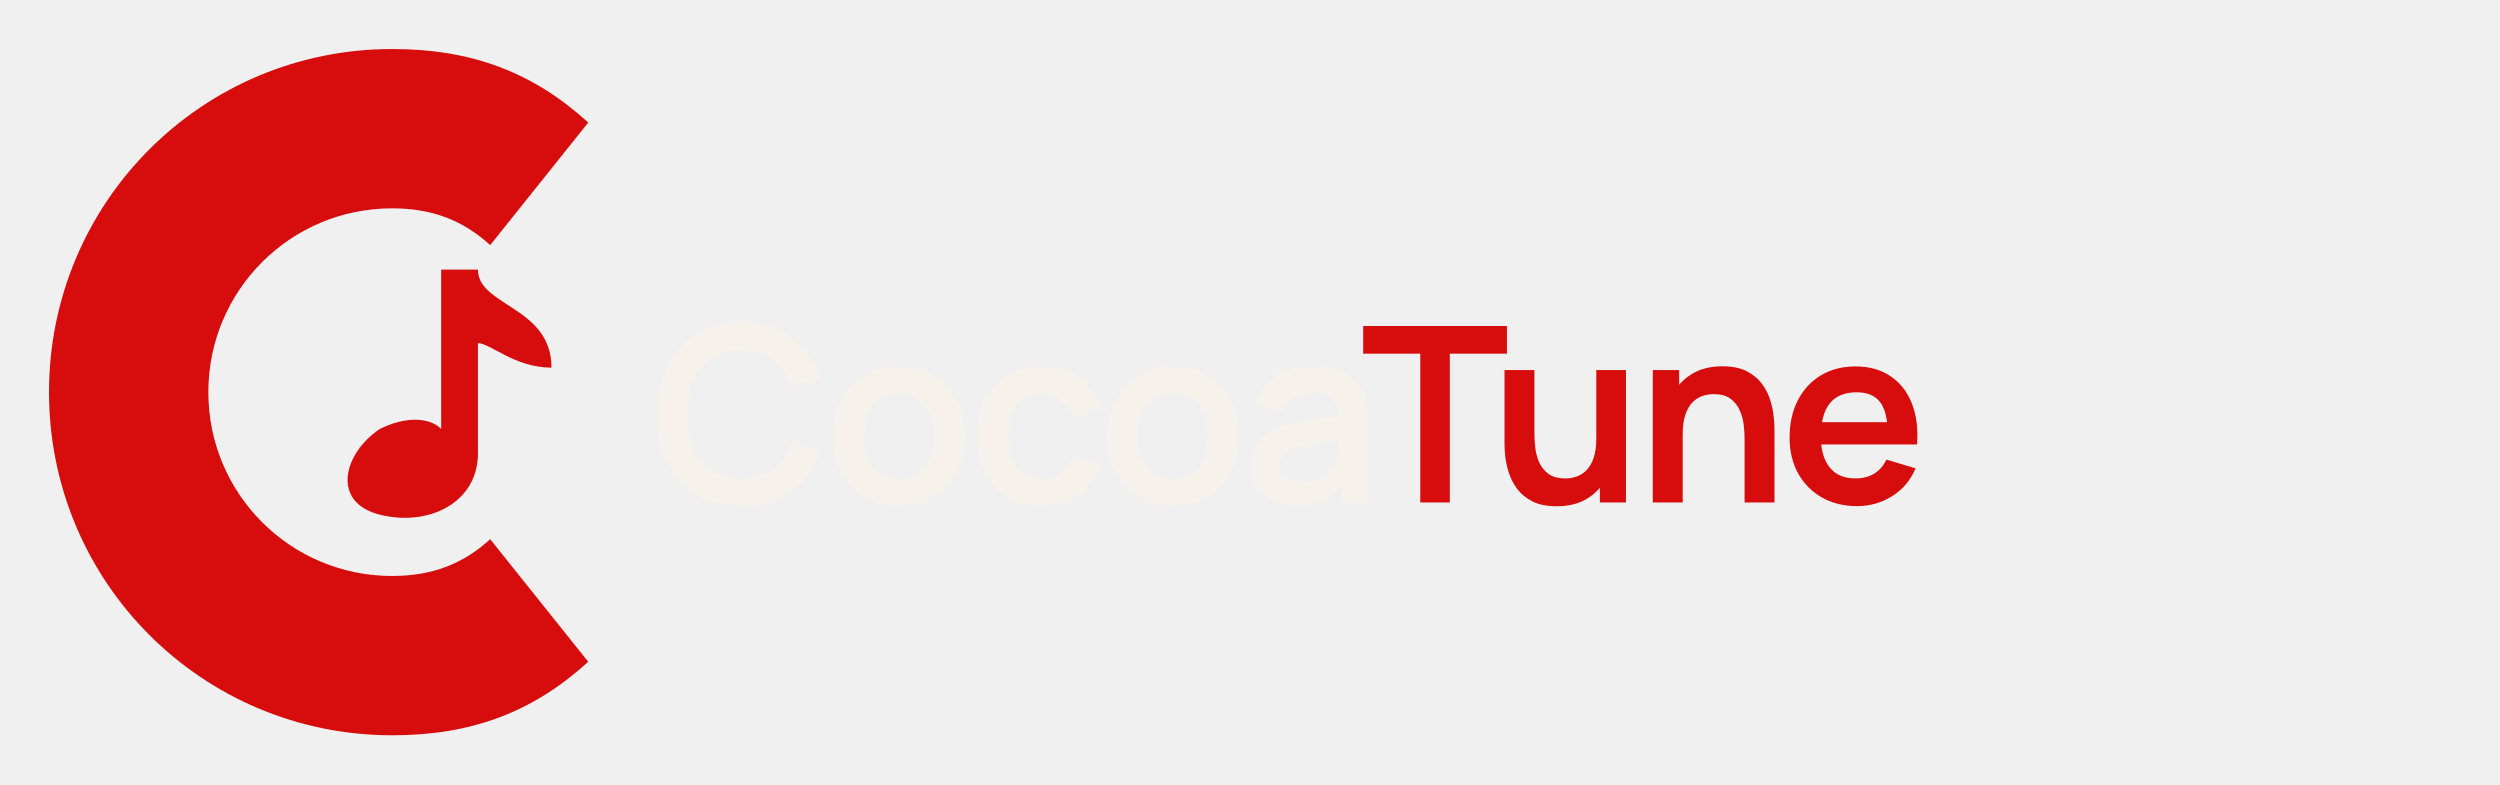
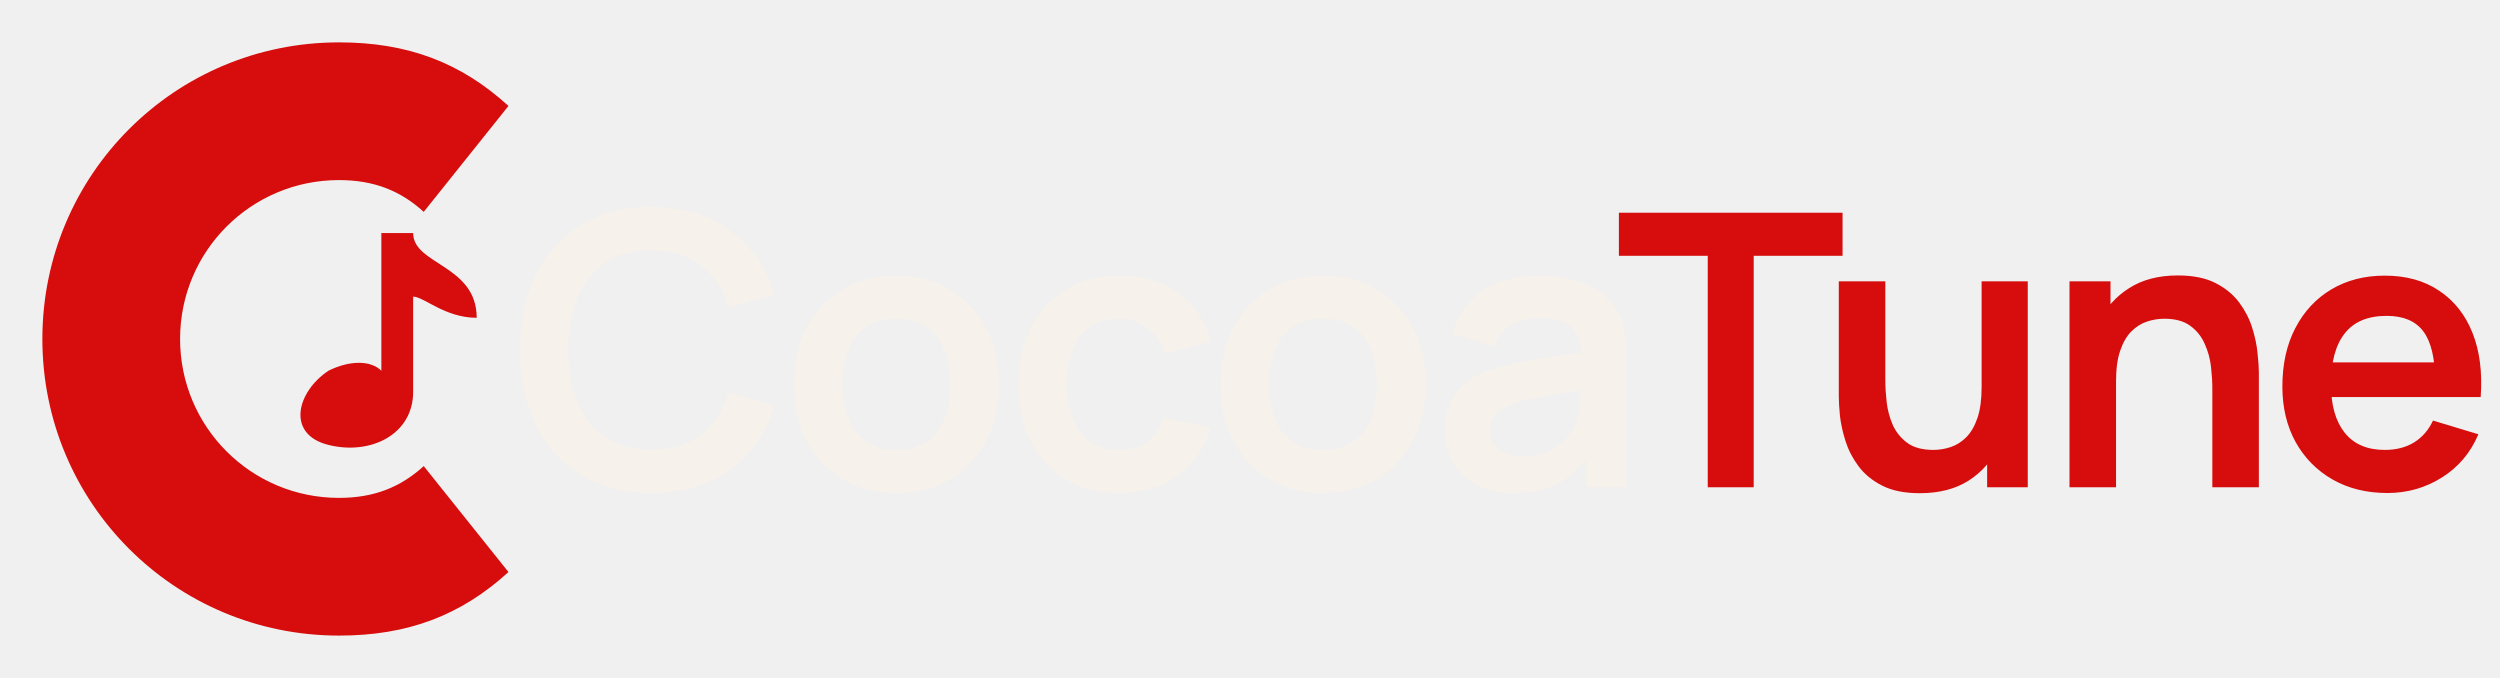
- <svg xmlns="http://www.w3.org/2000/svg" width="204" height="64" viewBox="0 0 204 64" fill="none">
-   <g clip-path="url(#clip0_28_128)">
+ <svg xmlns="http://www.w3.org/2000/svg" width="236" height="64" viewBox="0 0 236 64" fill="none">
+   <g clip-path="url(#clip0_34_142)">
    <path d="M48 10C43.5 5.9 38.5 4 32 4C16.5 4 4 16.5 4 32C4 47.5 16.5 60 32 60C38.5 60 43.5 58.1 48 54L40 44C37.8 46 35.3 47 32 47C23.7 47 17 40.3 17 32C17 23.7 23.7 17 32 17C35.3 17 37.8 18 40 20L48 10Z" fill="#D70C0C" />
    <path d="M36 22H39C39 25 45 25 45 30C42 30 40 28 39 28V37C39 41 35 43 31 42C27 41 28 37 31 35C33 34 35 34 36 35V22Z" fill="#D70C0C" />
  </g>
-   <path d="M60.49 41.3C59.05 41.3 57.817 40.987 56.79 40.36C55.763 39.727 54.973 38.847 54.42 37.72C53.873 36.593 53.6 35.287 53.6 33.8C53.6 32.313 53.873 31.007 54.42 29.88C54.973 28.753 55.763 27.877 56.79 27.25C57.817 26.617 59.05 26.3 60.49 26.3C62.15 26.3 63.533 26.717 64.64 27.55C65.747 28.377 66.523 29.493 66.97 30.9L64.54 31.57C64.26 30.63 63.783 29.897 63.11 29.37C62.437 28.837 61.563 28.57 60.49 28.57C59.523 28.57 58.717 28.787 58.07 29.22C57.43 29.653 56.947 30.263 56.62 31.05C56.3 31.83 56.137 32.747 56.13 33.8C56.13 34.853 56.29 35.773 56.61 36.56C56.937 37.34 57.423 37.947 58.07 38.38C58.717 38.813 59.523 39.03 60.49 39.03C61.563 39.03 62.437 38.763 63.11 38.23C63.783 37.697 64.26 36.963 64.54 36.03L66.97 36.7C66.523 38.107 65.747 39.227 64.64 40.06C63.533 40.887 62.15 41.3 60.49 41.3ZM73.336 41.3C72.256 41.3 71.312 41.057 70.506 40.57C69.699 40.083 69.072 39.413 68.626 38.56C68.186 37.7 67.966 36.713 67.966 35.6C67.966 34.467 68.192 33.473 68.646 32.62C69.099 31.767 69.729 31.1 70.536 30.62C71.342 30.14 72.276 29.9 73.336 29.9C74.422 29.9 75.369 30.143 76.176 30.63C76.982 31.117 77.609 31.79 78.056 32.65C78.502 33.503 78.726 34.487 78.726 35.6C78.726 36.72 78.499 37.71 78.046 38.57C77.599 39.423 76.972 40.093 76.166 40.58C75.359 41.06 74.416 41.3 73.336 41.3ZM73.336 39.04C74.296 39.04 75.009 38.72 75.476 38.08C75.942 37.44 76.176 36.613 76.176 35.6C76.176 34.553 75.939 33.72 75.466 33.1C74.992 32.473 74.282 32.16 73.336 32.16C72.689 32.16 72.156 32.307 71.736 32.6C71.322 32.887 71.016 33.29 70.816 33.81C70.616 34.323 70.516 34.92 70.516 35.6C70.516 36.647 70.752 37.483 71.226 38.11C71.706 38.73 72.409 39.04 73.336 39.04ZM85.019 41.3C83.906 41.3 82.956 41.053 82.169 40.56C81.382 40.06 80.779 39.38 80.359 38.52C79.946 37.66 79.736 36.687 79.729 35.6C79.736 34.493 79.952 33.513 80.379 32.66C80.812 31.8 81.426 31.127 82.219 30.64C83.012 30.147 83.956 29.9 85.049 29.9C86.276 29.9 87.312 30.21 88.159 30.83C89.012 31.443 89.569 32.283 89.829 33.35L87.429 34C87.242 33.42 86.932 32.97 86.499 32.65C86.066 32.323 85.572 32.16 85.019 32.16C84.392 32.16 83.876 32.31 83.469 32.61C83.062 32.903 82.762 33.31 82.569 33.83C82.376 34.35 82.279 34.94 82.279 35.6C82.279 36.627 82.509 37.457 82.969 38.09C83.429 38.723 84.112 39.04 85.019 39.04C85.659 39.04 86.162 38.893 86.529 38.6C86.902 38.307 87.182 37.883 87.369 37.33L89.829 37.88C89.496 38.98 88.912 39.827 88.079 40.42C87.246 41.007 86.226 41.3 85.019 41.3ZM95.71 41.3C94.63 41.3 93.686 41.057 92.88 40.57C92.073 40.083 91.447 39.413 91 38.56C90.56 37.7 90.34 36.713 90.34 35.6C90.34 34.467 90.567 33.473 91.02 32.62C91.473 31.767 92.103 31.1 92.91 30.62C93.716 30.14 94.65 29.9 95.71 29.9C96.796 29.9 97.743 30.143 98.55 30.63C99.356 31.117 99.983 31.79 100.43 32.65C100.877 33.503 101.1 34.487 101.1 35.6C101.1 36.72 100.873 37.71 100.42 38.57C99.973 39.423 99.347 40.093 98.54 40.58C97.733 41.06 96.79 41.3 95.71 41.3ZM95.71 39.04C96.67 39.04 97.383 38.72 97.85 38.08C98.317 37.44 98.55 36.613 98.55 35.6C98.55 34.553 98.313 33.72 97.84 33.1C97.367 32.473 96.656 32.16 95.71 32.16C95.063 32.16 94.53 32.307 94.11 32.6C93.697 32.887 93.39 33.29 93.19 33.81C92.99 34.323 92.89 34.92 92.89 35.6C92.89 36.647 93.126 37.483 93.6 38.11C94.08 38.73 94.783 39.04 95.71 39.04ZM105.723 41.3C104.943 41.3 104.283 41.153 103.743 40.86C103.203 40.56 102.793 40.163 102.513 39.67C102.24 39.177 102.103 38.633 102.103 38.04C102.103 37.52 102.19 37.053 102.363 36.64C102.536 36.22 102.803 35.86 103.163 35.56C103.523 35.253 103.99 35.003 104.563 34.81C104.996 34.67 105.503 34.543 106.083 34.43C106.67 34.317 107.303 34.213 107.983 34.12C108.67 34.02 109.386 33.913 110.133 33.8L109.273 34.29C109.28 33.543 109.113 32.993 108.773 32.64C108.433 32.287 107.86 32.11 107.053 32.11C106.566 32.11 106.096 32.223 105.643 32.45C105.19 32.677 104.873 33.067 104.693 33.62L102.493 32.93C102.76 32.017 103.266 31.283 104.013 30.73C104.766 30.177 105.78 29.9 107.053 29.9C108.013 29.9 108.856 30.057 109.583 30.37C110.316 30.683 110.86 31.197 111.213 31.91C111.406 32.29 111.523 32.68 111.563 33.08C111.603 33.473 111.623 33.903 111.623 34.37V41H109.513V38.66L109.863 39.04C109.376 39.82 108.806 40.393 108.153 40.76C107.506 41.12 106.696 41.3 105.723 41.3ZM106.203 39.38C106.75 39.38 107.216 39.283 107.603 39.09C107.99 38.897 108.296 38.66 108.523 38.38C108.756 38.1 108.913 37.837 108.993 37.59C109.12 37.283 109.19 36.933 109.203 36.54C109.223 36.14 109.233 35.817 109.233 35.57L109.973 35.79C109.246 35.903 108.623 36.003 108.103 36.09C107.583 36.177 107.136 36.26 106.763 36.34C106.39 36.413 106.06 36.497 105.773 36.59C105.493 36.69 105.256 36.807 105.063 36.94C104.87 37.073 104.72 37.227 104.613 37.4C104.513 37.573 104.463 37.777 104.463 38.01C104.463 38.277 104.53 38.513 104.663 38.72C104.796 38.92 104.99 39.08 105.243 39.2C105.503 39.32 105.823 39.38 106.203 39.38Z" fill="#F6F1EB" />
-   <path d="M115.895 41V28.86H111.235V26.6H122.965V28.86H118.305V41H115.895ZM127.018 41.31C126.218 41.31 125.558 41.177 125.038 40.91C124.518 40.643 124.105 40.303 123.798 39.89C123.491 39.477 123.265 39.037 123.118 38.57C122.971 38.103 122.875 37.663 122.828 37.25C122.788 36.83 122.768 36.49 122.768 36.23V30.2H125.208V35.4C125.208 35.733 125.231 36.11 125.278 36.53C125.325 36.943 125.431 37.343 125.598 37.73C125.771 38.11 126.025 38.423 126.358 38.67C126.698 38.917 127.155 39.04 127.728 39.04C128.035 39.04 128.338 38.99 128.638 38.89C128.938 38.79 129.208 38.62 129.448 38.38C129.695 38.133 129.891 37.797 130.038 37.37C130.185 36.943 130.258 36.403 130.258 35.75L131.688 36.36C131.688 37.28 131.508 38.113 131.148 38.86C130.795 39.607 130.271 40.203 129.578 40.65C128.885 41.09 128.031 41.31 127.018 41.31ZM130.548 41V37.65H130.258V30.2H132.678V41H130.548ZM142.358 41V35.8C142.358 35.46 142.334 35.083 142.288 34.67C142.241 34.257 142.131 33.86 141.958 33.48C141.791 33.093 141.538 32.777 141.198 32.53C140.864 32.283 140.411 32.16 139.838 32.16C139.531 32.16 139.228 32.21 138.928 32.31C138.628 32.41 138.354 32.583 138.108 32.83C137.868 33.07 137.674 33.403 137.528 33.83C137.381 34.25 137.308 34.79 137.308 35.45L135.878 34.84C135.878 33.92 136.054 33.087 136.408 32.34C136.768 31.593 137.294 31 137.988 30.56C138.681 30.113 139.534 29.89 140.548 29.89C141.348 29.89 142.007 30.023 142.528 30.29C143.048 30.557 143.461 30.897 143.768 31.31C144.074 31.723 144.301 32.163 144.448 32.63C144.594 33.097 144.688 33.54 144.728 33.96C144.774 34.373 144.798 34.71 144.798 34.97V41H142.358ZM134.868 41V30.2H137.018V33.55H137.308V41H134.868ZM151.541 41.3C150.448 41.3 149.488 41.063 148.661 40.59C147.835 40.117 147.188 39.46 146.721 38.62C146.261 37.78 146.031 36.813 146.031 35.72C146.031 34.54 146.258 33.517 146.711 32.65C147.165 31.777 147.795 31.1 148.601 30.62C149.408 30.14 150.341 29.9 151.401 29.9C152.521 29.9 153.471 30.163 154.251 30.69C155.038 31.21 155.621 31.947 156.001 32.9C156.381 33.853 156.525 34.977 156.431 36.27H154.041V35.39C154.035 34.217 153.828 33.36 153.421 32.82C153.015 32.28 152.375 32.01 151.501 32.01C150.515 32.01 149.781 32.317 149.301 32.93C148.821 33.537 148.581 34.427 148.581 35.6C148.581 36.693 148.821 37.54 149.301 38.14C149.781 38.74 150.481 39.04 151.401 39.04C151.995 39.04 152.505 38.91 152.931 38.65C153.365 38.383 153.698 38 153.931 37.5L156.311 38.22C155.898 39.193 155.258 39.95 154.391 40.49C153.531 41.03 152.581 41.3 151.541 41.3ZM147.821 36.27V34.45H155.251V36.27H147.821Z" fill="#D70C0C" />
+   <path d="M61.482 46.54C58.89 46.54 56.67 45.976 54.822 44.848C52.974 43.708 51.552 42.124 50.556 40.096C49.572 38.068 49.08 35.716 49.08 33.04C49.08 30.364 49.572 28.012 50.556 25.984C51.552 23.956 52.974 22.378 54.822 21.25C56.67 20.11 58.89 19.54 61.482 19.54C64.47 19.54 66.96 20.29 68.952 21.79C70.944 23.278 72.342 25.288 73.146 27.82L68.772 29.026C68.268 27.334 67.41 26.014 66.198 25.066C64.986 24.106 63.414 23.626 61.482 23.626C59.742 23.626 58.29 24.016 57.126 24.796C55.974 25.576 55.104 26.674 54.516 28.09C53.94 29.494 53.646 31.144 53.634 33.04C53.634 34.936 53.922 36.592 54.498 38.008C55.086 39.412 55.962 40.504 57.126 41.284C58.29 42.064 59.742 42.454 61.482 42.454C63.414 42.454 64.986 41.974 66.198 41.014C67.41 40.054 68.268 38.734 68.772 37.054L73.146 38.26C72.342 40.792 70.944 42.808 68.952 44.308C66.96 45.796 64.47 46.54 61.482 46.54ZM84.604 46.54C82.66 46.54 80.962 46.102 79.51 45.226C78.058 44.35 76.93 43.144 76.126 41.608C75.334 40.06 74.938 38.284 74.938 36.28C74.938 34.24 75.346 32.452 76.162 30.916C76.978 29.38 78.112 28.18 79.564 27.316C81.016 26.452 82.696 26.02 84.604 26.02C86.56 26.02 88.264 26.458 89.716 27.334C91.168 28.21 92.296 29.422 93.1 30.97C93.904 32.506 94.306 34.276 94.306 36.28C94.306 38.296 93.898 40.078 93.082 41.626C92.278 43.162 91.15 44.368 89.698 45.244C88.246 46.108 86.548 46.54 84.604 46.54ZM84.604 42.472C86.332 42.472 87.616 41.896 88.456 40.744C89.296 39.592 89.716 38.104 89.716 36.28C89.716 34.396 89.29 32.896 88.438 31.78C87.586 30.652 86.308 30.088 84.604 30.088C83.44 30.088 82.48 30.352 81.724 30.88C80.98 31.396 80.428 32.122 80.068 33.058C79.708 33.982 79.528 35.056 79.528 36.28C79.528 38.164 79.954 39.67 80.806 40.798C81.67 41.914 82.936 42.472 84.604 42.472ZM105.634 46.54C103.63 46.54 101.92 46.096 100.504 45.208C99.088 44.308 98.002 43.084 97.246 41.536C96.502 39.988 96.124 38.236 96.112 36.28C96.124 34.288 96.514 32.524 97.282 30.988C98.062 29.44 99.166 28.228 100.594 27.352C102.022 26.464 103.72 26.02 105.688 26.02C107.896 26.02 109.762 26.578 111.286 27.694C112.822 28.798 113.824 30.31 114.292 32.23L109.972 33.4C109.636 32.356 109.078 31.546 108.298 30.97C107.518 30.382 106.63 30.088 105.634 30.088C104.506 30.088 103.576 30.358 102.844 30.898C102.112 31.426 101.572 32.158 101.224 33.094C100.876 34.03 100.702 35.092 100.702 36.28C100.702 38.128 101.116 39.622 101.944 40.762C102.772 41.902 104.002 42.472 105.634 42.472C106.786 42.472 107.692 42.208 108.352 41.68C109.024 41.152 109.528 40.39 109.864 39.394L114.292 40.384C113.692 42.364 112.642 43.888 111.142 44.956C109.642 46.012 107.806 46.54 105.634 46.54ZM124.878 46.54C122.934 46.54 121.236 46.102 119.784 45.226C118.332 44.35 117.204 43.144 116.4 41.608C115.608 40.06 115.212 38.284 115.212 36.28C115.212 34.24 115.62 32.452 116.436 30.916C117.252 29.38 118.386 28.18 119.838 27.316C121.29 26.452 122.97 26.02 124.878 26.02C126.834 26.02 128.538 26.458 129.99 27.334C131.442 28.21 132.57 29.422 133.374 30.97C134.178 32.506 134.58 34.276 134.58 36.28C134.58 38.296 134.172 40.078 133.356 41.626C132.552 43.162 131.424 44.368 129.972 45.244C128.52 46.108 126.822 46.54 124.878 46.54ZM124.878 42.472C126.606 42.472 127.89 41.896 128.73 40.744C129.57 39.592 129.99 38.104 129.99 36.28C129.99 34.396 129.564 32.896 128.712 31.78C127.86 30.652 126.582 30.088 124.878 30.088C123.714 30.088 122.754 30.352 121.998 30.88C121.254 31.396 120.702 32.122 120.342 33.058C119.982 33.982 119.802 35.056 119.802 36.28C119.802 38.164 120.228 39.67 121.08 40.798C121.944 41.914 123.21 42.472 124.878 42.472ZM142.902 46.54C141.498 46.54 140.31 46.276 139.338 45.748C138.366 45.208 137.628 44.494 137.124 43.606C136.632 42.718 136.386 41.74 136.386 40.672C136.386 39.736 136.542 38.896 136.854 38.152C137.166 37.396 137.646 36.748 138.294 36.208C138.942 35.656 139.782 35.206 140.814 34.858C141.594 34.606 142.506 34.378 143.55 34.174C144.606 33.97 145.746 33.784 146.97 33.616C148.206 33.436 149.496 33.244 150.84 33.04L149.292 33.922C149.304 32.578 149.004 31.588 148.392 30.952C147.78 30.316 146.748 29.998 145.296 29.998C144.42 29.998 143.574 30.202 142.758 30.61C141.942 31.018 141.372 31.72 141.048 32.716L137.088 31.474C137.568 29.83 138.48 28.51 139.824 27.514C141.18 26.518 143.004 26.02 145.296 26.02C147.024 26.02 148.542 26.302 149.85 26.866C151.17 27.43 152.148 28.354 152.784 29.638C153.132 30.322 153.342 31.024 153.414 31.744C153.486 32.452 153.522 33.226 153.522 34.066V46H149.724V41.788L150.354 42.472C149.478 43.876 148.452 44.908 147.276 45.568C146.112 46.216 144.654 46.54 142.902 46.54ZM143.766 43.084C144.75 43.084 145.59 42.91 146.286 42.562C146.982 42.214 147.534 41.788 147.942 41.284C148.362 40.78 148.644 40.306 148.788 39.862C149.016 39.31 149.142 38.68 149.166 37.972C149.202 37.252 149.22 36.67 149.22 36.226L150.552 36.622C149.244 36.826 148.122 37.006 147.186 37.162C146.25 37.318 145.446 37.468 144.774 37.612C144.102 37.744 143.508 37.894 142.992 38.062C142.488 38.242 142.062 38.452 141.714 38.692C141.366 38.932 141.096 39.208 140.904 39.52C140.724 39.832 140.634 40.198 140.634 40.618C140.634 41.098 140.754 41.524 140.994 41.896C141.234 42.256 141.582 42.544 142.038 42.76C142.506 42.976 143.082 43.084 143.766 43.084Z" fill="#F6F1EB" />
+   <path d="M161.211 46V24.148H152.823V20.08H173.937V24.148H165.549V46H161.211ZM181.232 46.558C179.792 46.558 178.604 46.318 177.668 45.838C176.732 45.358 175.988 44.746 175.436 44.002C174.884 43.258 174.476 42.466 174.212 41.626C173.948 40.786 173.774 39.994 173.69 39.25C173.618 38.494 173.582 37.882 173.582 37.414V26.56H177.974V35.92C177.974 36.52 178.016 37.198 178.1 37.954C178.184 38.698 178.376 39.418 178.676 40.114C178.988 40.798 179.444 41.362 180.044 41.806C180.656 42.25 181.478 42.472 182.51 42.472C183.062 42.472 183.608 42.382 184.148 42.202C184.688 42.022 185.174 41.716 185.606 41.284C186.05 40.84 186.404 40.234 186.668 39.466C186.932 38.698 187.064 37.726 187.064 36.55L189.638 37.648C189.638 39.304 189.314 40.804 188.666 42.148C188.03 43.492 187.088 44.566 185.84 45.37C184.592 46.162 183.056 46.558 181.232 46.558ZM187.586 46V39.97H187.064V26.56H191.42V46H187.586ZM208.844 46V36.64C208.844 36.028 208.801 35.35 208.717 34.606C208.633 33.862 208.436 33.148 208.124 32.464C207.824 31.768 207.368 31.198 206.756 30.754C206.156 30.31 205.34 30.088 204.308 30.088C203.756 30.088 203.21 30.178 202.67 30.358C202.13 30.538 201.637 30.85 201.193 31.294C200.762 31.726 200.413 32.326 200.15 33.094C199.885 33.85 199.754 34.822 199.754 36.01L197.18 34.912C197.18 33.256 197.497 31.756 198.133 30.412C198.782 29.068 199.73 28 200.978 27.208C202.226 26.404 203.762 26.002 205.586 26.002C207.025 26.002 208.214 26.242 209.15 26.722C210.086 27.202 210.829 27.814 211.382 28.558C211.934 29.302 212.342 30.094 212.605 30.934C212.87 31.774 213.038 32.572 213.109 33.328C213.193 34.072 213.236 34.678 213.236 35.146V46H208.844ZM195.361 46V26.56H199.232V32.59H199.754V46H195.361ZM225.374 46.54C223.406 46.54 221.678 46.114 220.19 45.262C218.702 44.41 217.538 43.228 216.698 41.716C215.87 40.204 215.456 38.464 215.456 36.496C215.456 34.372 215.864 32.53 216.68 30.97C217.496 29.398 218.63 28.18 220.082 27.316C221.534 26.452 223.214 26.02 225.122 26.02C227.138 26.02 228.848 26.494 230.252 27.442C231.668 28.378 232.718 29.704 233.402 31.42C234.086 33.136 234.344 35.158 234.176 37.486H229.874V35.902C229.862 33.79 229.49 32.248 228.758 31.276C228.026 30.304 226.874 29.818 225.302 29.818C223.526 29.818 222.206 30.37 221.342 31.474C220.478 32.566 220.046 34.168 220.046 36.28C220.046 38.248 220.478 39.772 221.342 40.852C222.206 41.932 223.466 42.472 225.122 42.472C226.19 42.472 227.108 42.238 227.876 41.77C228.656 41.29 229.256 40.6 229.676 39.7L233.96 40.996C233.216 42.748 232.064 44.11 230.504 45.082C228.956 46.054 227.246 46.54 225.374 46.54ZM218.678 37.486V34.21H232.052V37.486H218.678Z" fill="#D70C0C" />
  <defs>
-     <clipPath id="clip0_28_128">
+     <clipPath id="clip0_34_142">
      <rect width="64" height="64" fill="white" />
    </clipPath>
  </defs>
</svg>
